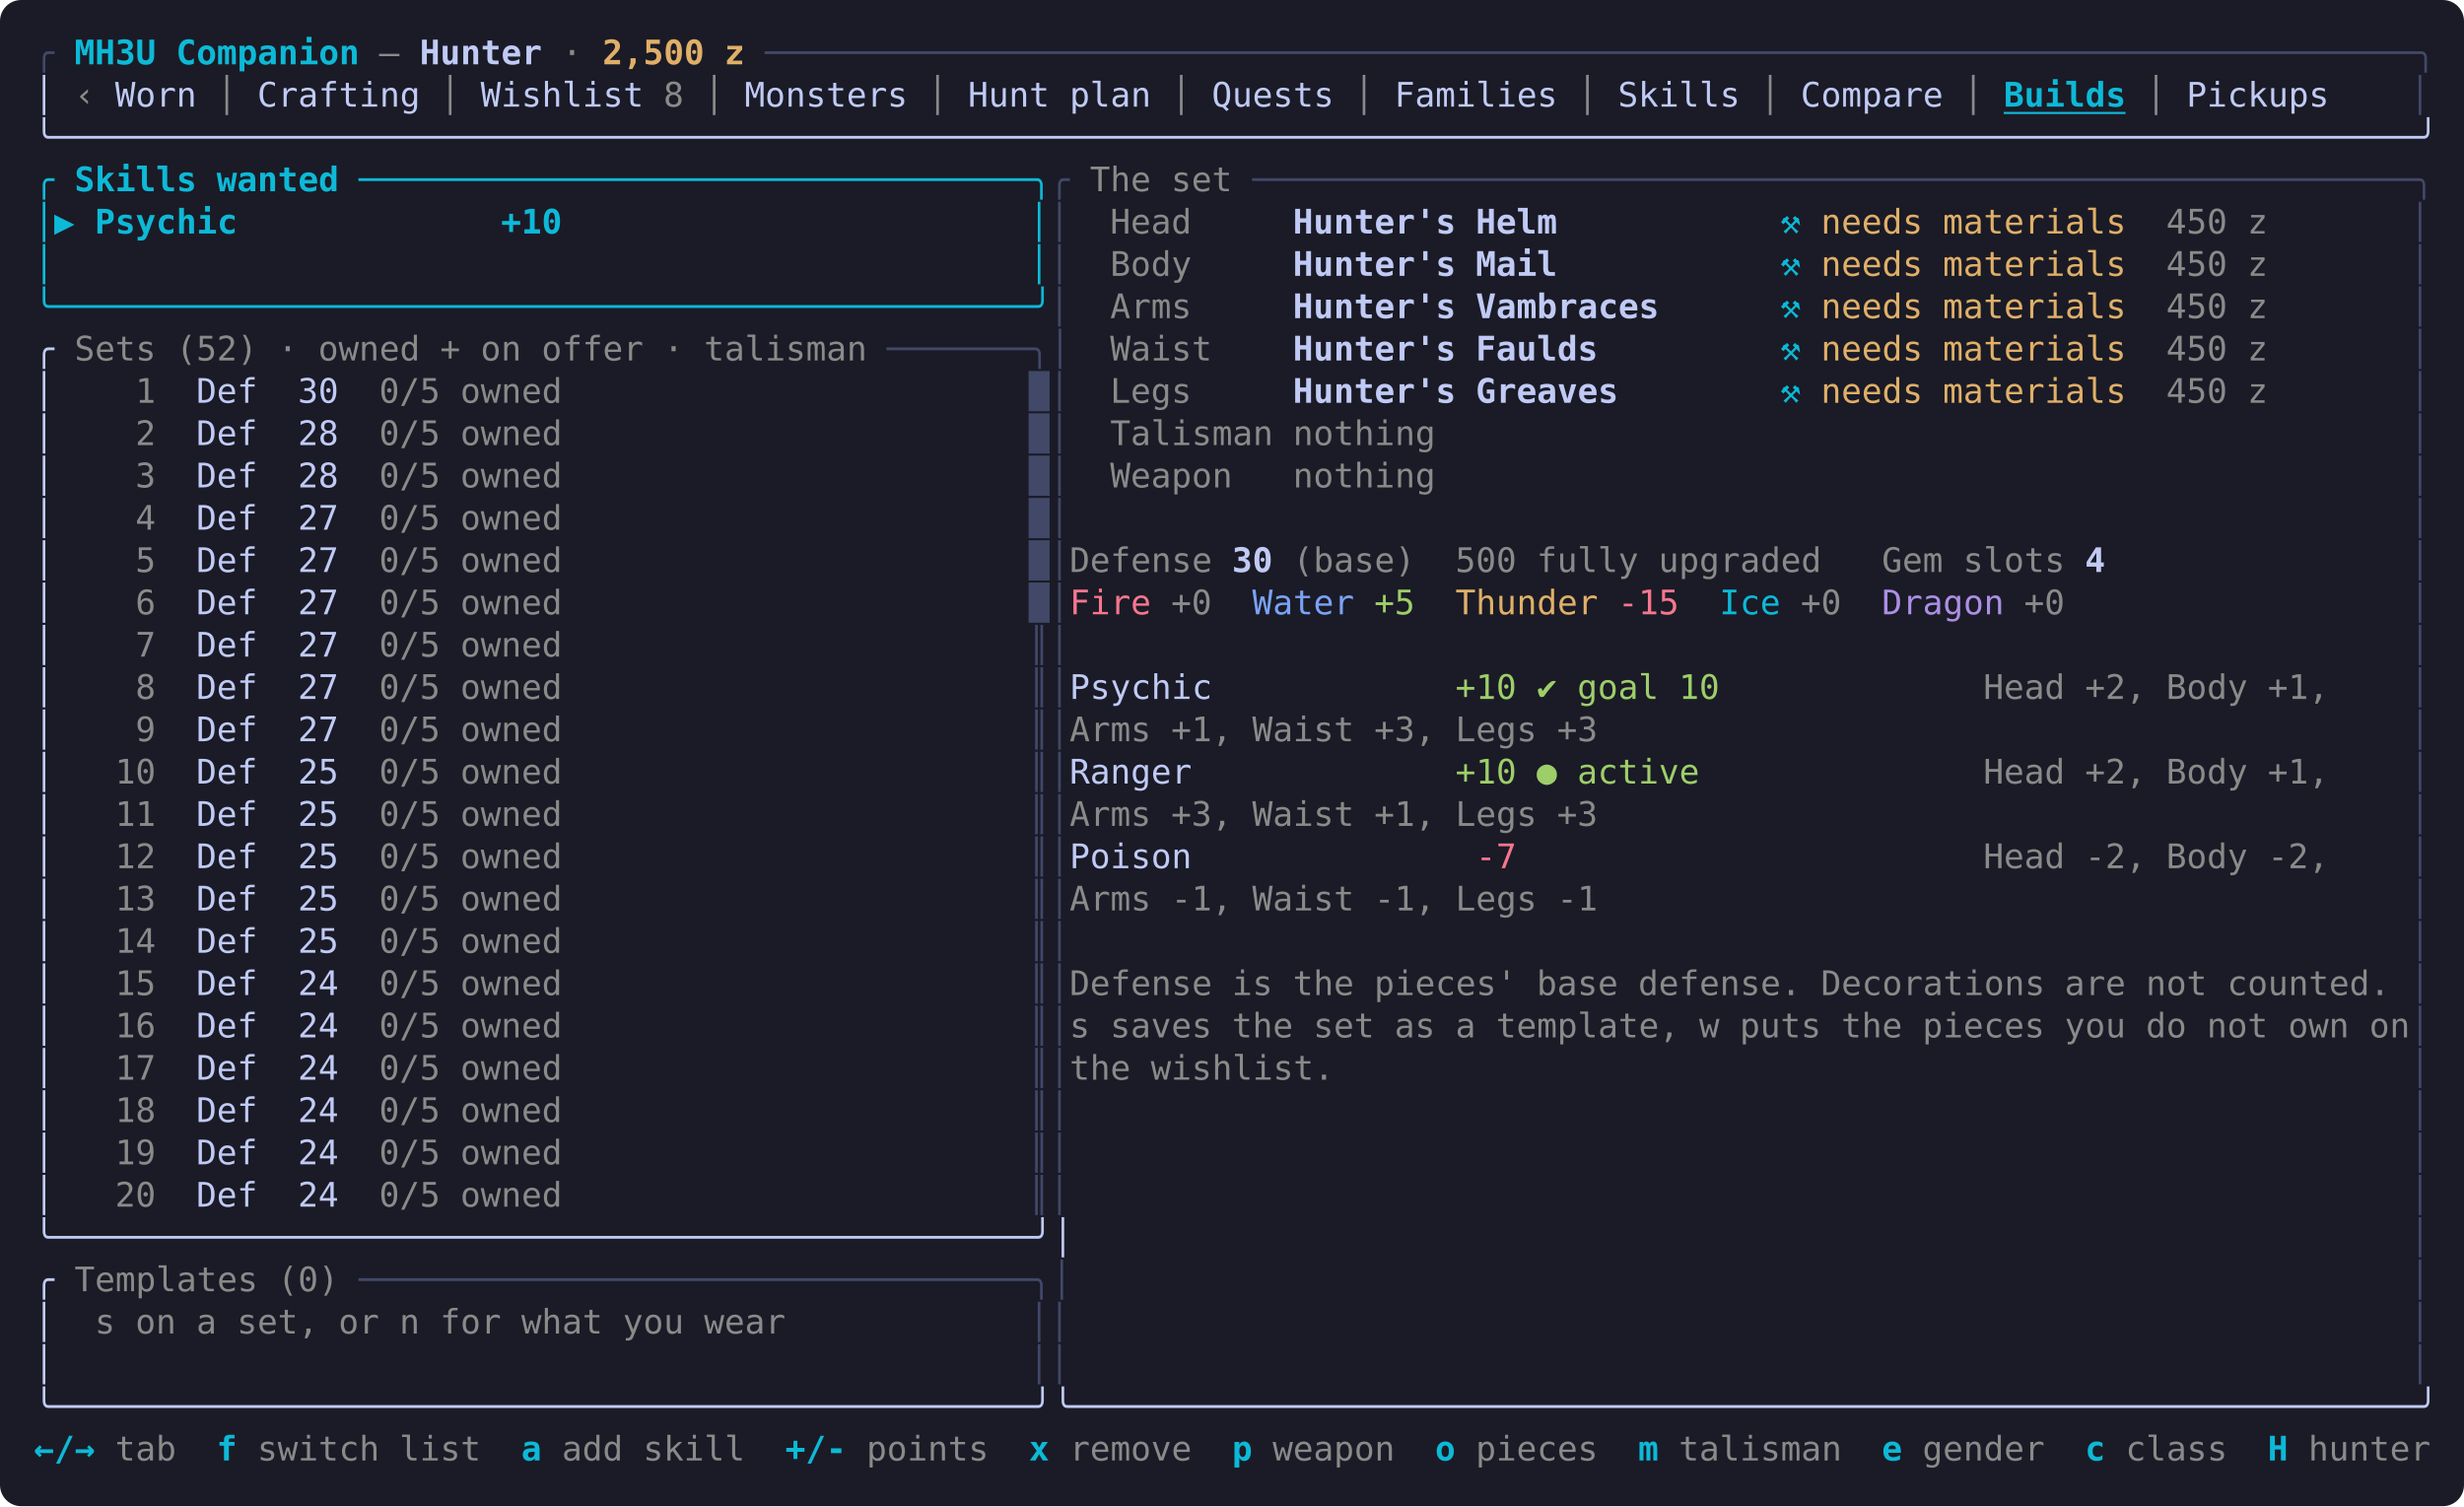
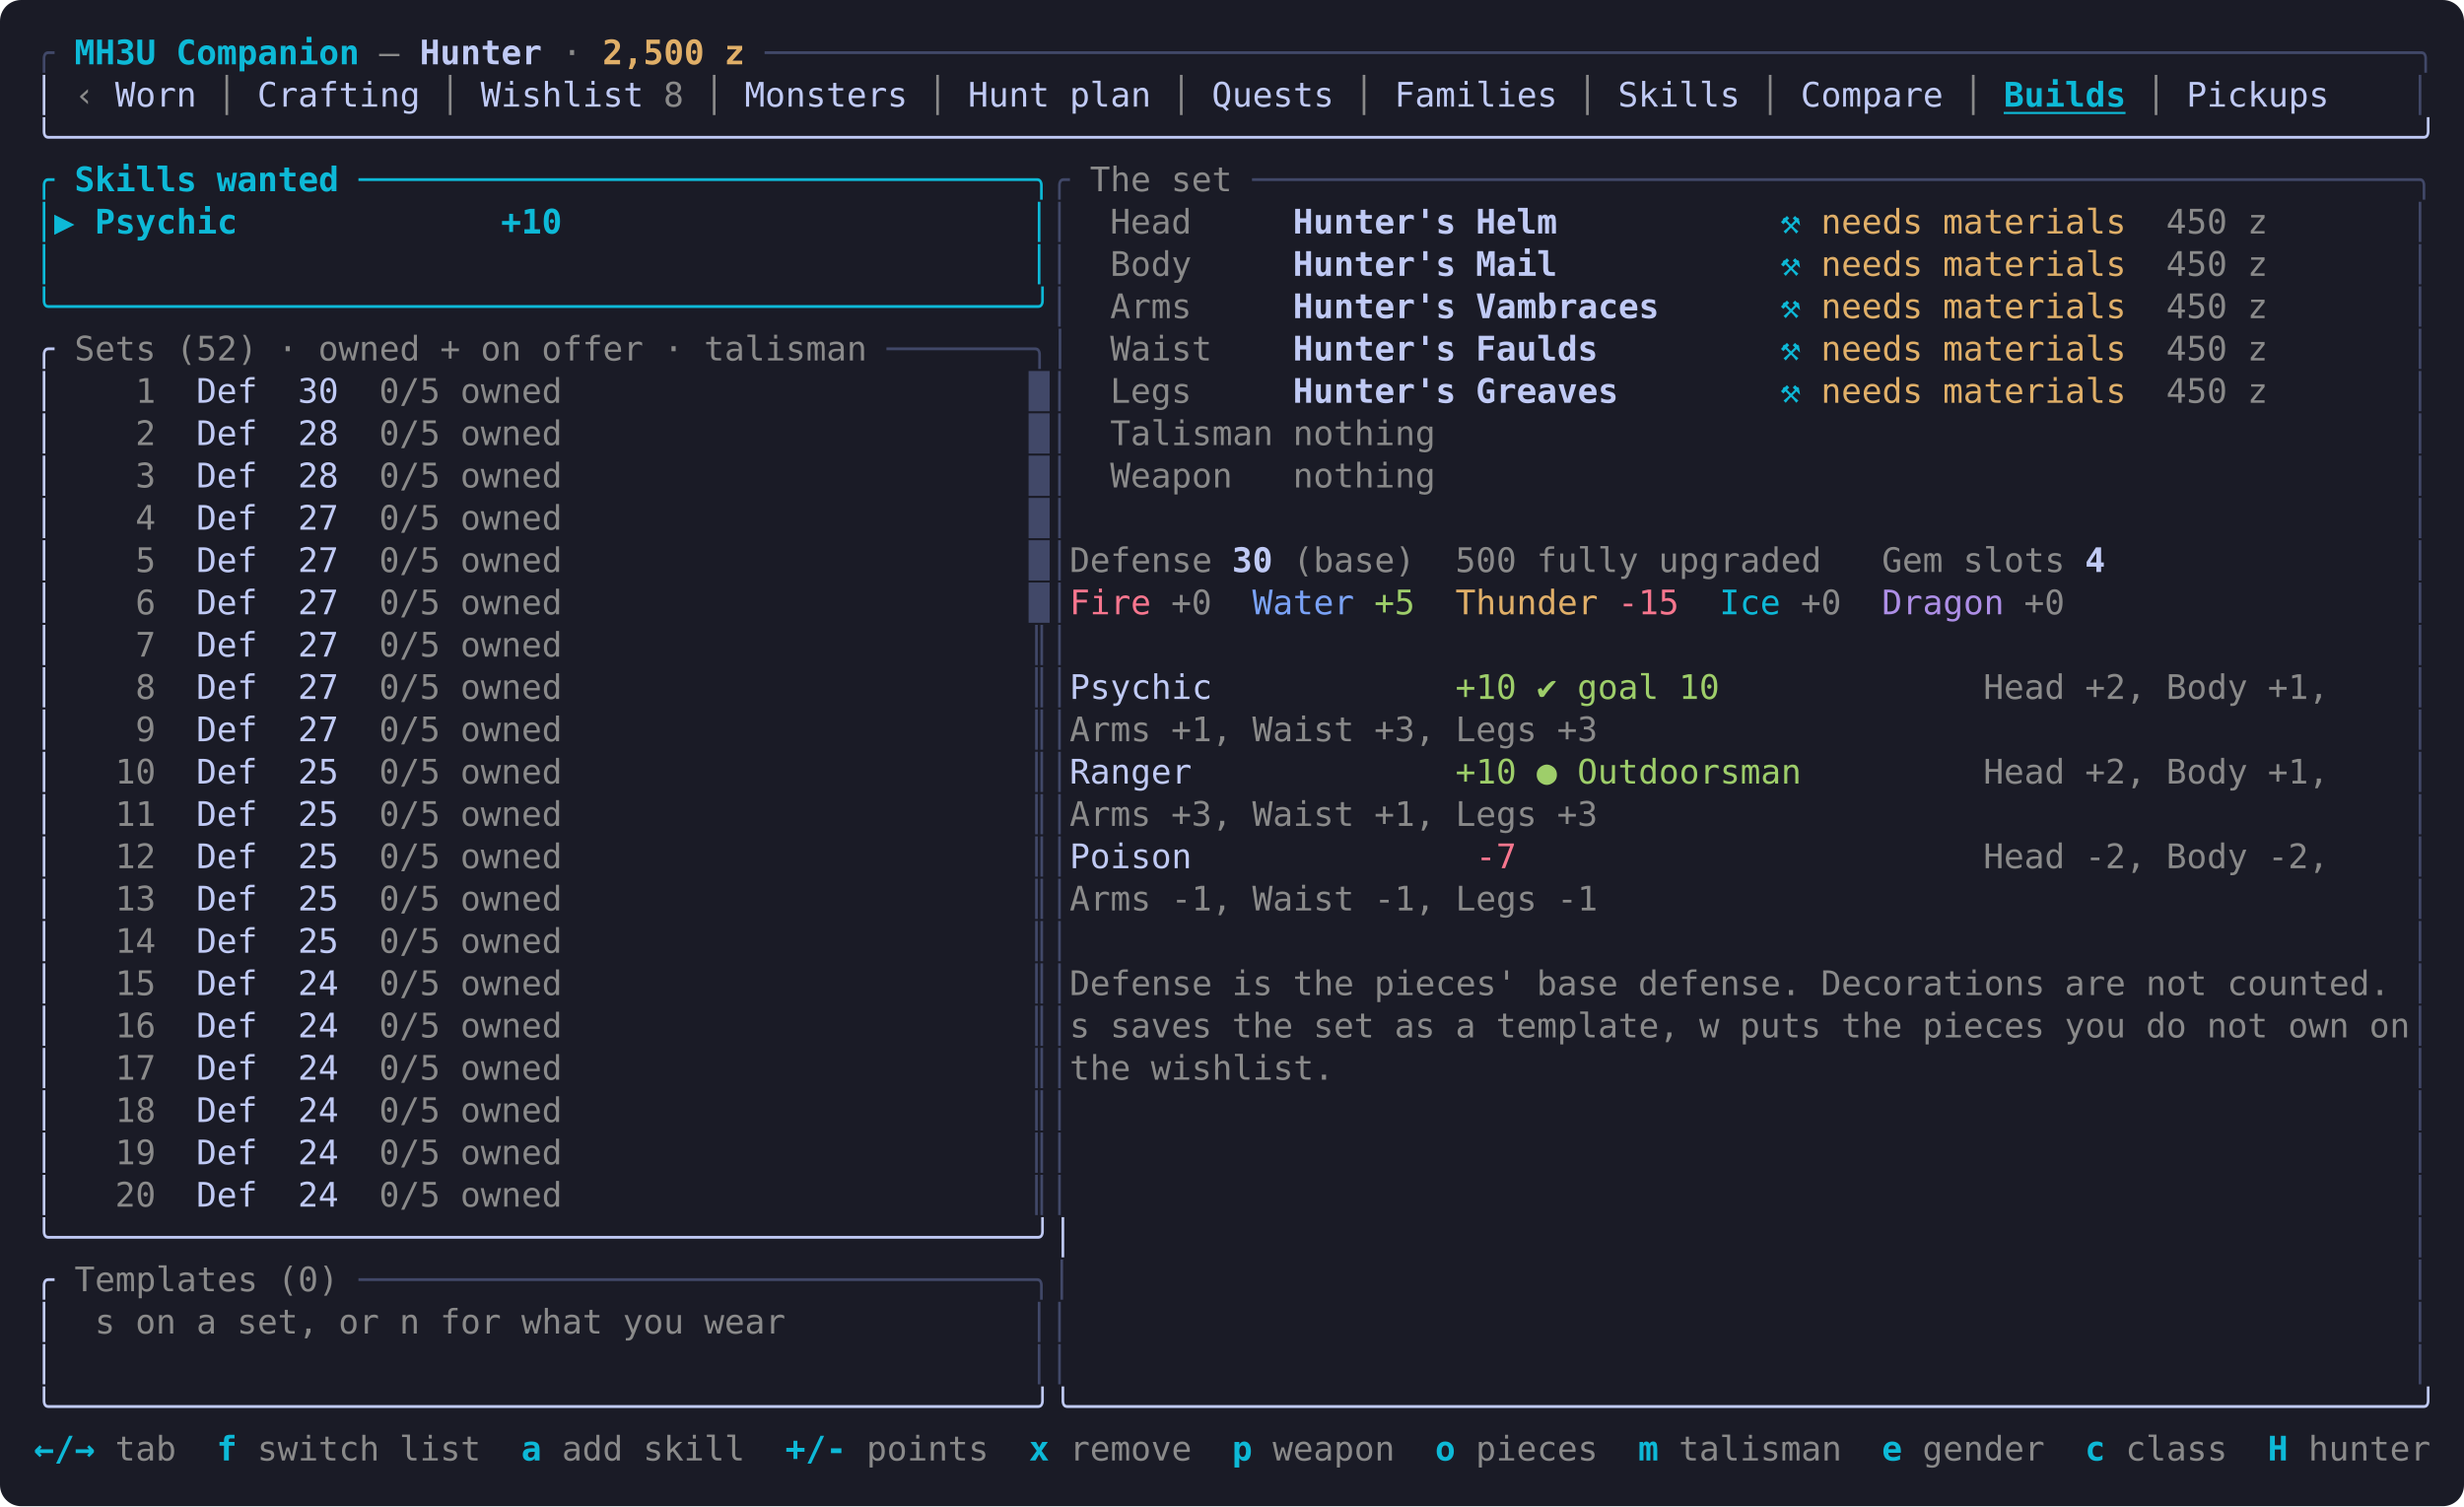
<svg xmlns="http://www.w3.org/2000/svg" width="1164.8" height="712" viewBox="0 0 1164.8 712" role="img">
  <rect width="100%" height="100%" rx="10" fill="#1a1b26" />
  <g font-family="'JetBrains Mono','JetBrainsMono Nerd Font','DejaVu Sans Mono',Menlo,Consolas,monospace" font-size="16">
    <text x="16.0" y="30.4" textLength="9.6" lengthAdjust="spacing" fill="#414868">╭</text>
    <text x="35.2" y="30.4" textLength="38.4" lengthAdjust="spacing" fill="#0db9d7" font-weight="bold">MH3U</text>
    <text x="83.2" y="30.4" textLength="86.4" lengthAdjust="spacing" fill="#0db9d7" font-weight="bold">Companion</text>
    <text x="179.2" y="30.4" textLength="9.6" lengthAdjust="spacing" fill="#8a8a8a">—</text>
    <text x="198.4" y="30.4" textLength="57.6" lengthAdjust="spacing" fill="#c0caf5" font-weight="bold">Hunter</text>
    <text x="265.6" y="30.4" textLength="9.6" lengthAdjust="spacing" fill="#8a8a8a">·</text>
    <text x="284.8" y="30.4" textLength="48.0" lengthAdjust="spacing" fill="#e0af68" font-weight="bold">2,500</text>
    <text x="342.4" y="30.4" textLength="9.6" lengthAdjust="spacing" fill="#e0af68" font-weight="bold">z</text>
    <text x="361.6" y="30.4" textLength="787.2" lengthAdjust="spacing" fill="#414868">─────────────────────────────────────────────────────────────────────────────────╮</text>
    <text x="16.0" y="50.4" textLength="9.6" lengthAdjust="spacing" fill="#c0caf5">│</text>
    <text x="35.2" y="50.4" textLength="9.6" lengthAdjust="spacing" fill="#8a8a8a">‹</text>
    <text x="54.4" y="50.4" textLength="38.4" lengthAdjust="spacing" fill="#c0caf5">Worn</text>
    <text x="102.4" y="50.4" textLength="9.6" lengthAdjust="spacing" fill="#8a8a8a">│</text>
    <text x="121.6" y="50.4" textLength="76.8" lengthAdjust="spacing" fill="#c0caf5">Crafting</text>
    <text x="208.0" y="50.4" textLength="9.6" lengthAdjust="spacing" fill="#8a8a8a">│</text>
    <text x="227.2" y="50.4" textLength="76.8" lengthAdjust="spacing" fill="#c0caf5">Wishlist</text>
    <text x="313.6" y="50.4" textLength="9.6" lengthAdjust="spacing" fill="#8a8a8a">8</text>
    <text x="332.8" y="50.4" textLength="9.6" lengthAdjust="spacing" fill="#8a8a8a">│</text>
    <text x="352.0" y="50.4" textLength="76.8" lengthAdjust="spacing" fill="#c0caf5">Monsters</text>
    <text x="438.4" y="50.4" textLength="9.6" lengthAdjust="spacing" fill="#8a8a8a">│</text>
    <text x="457.6" y="50.4" textLength="38.4" lengthAdjust="spacing" fill="#c0caf5">Hunt</text>
    <text x="505.6" y="50.4" textLength="38.4" lengthAdjust="spacing" fill="#c0caf5">plan</text>
    <text x="553.6" y="50.4" textLength="9.6" lengthAdjust="spacing" fill="#8a8a8a">│</text>
    <text x="572.8" y="50.4" textLength="57.6" lengthAdjust="spacing" fill="#c0caf5">Quests</text>
    <text x="640.0" y="50.4" textLength="9.6" lengthAdjust="spacing" fill="#8a8a8a">│</text>
    <text x="659.2" y="50.4" textLength="76.8" lengthAdjust="spacing" fill="#c0caf5">Families</text>
    <text x="745.6" y="50.4" textLength="9.6" lengthAdjust="spacing" fill="#8a8a8a">│</text>
    <text x="764.8" y="50.4" textLength="57.6" lengthAdjust="spacing" fill="#c0caf5">Skills</text>
    <text x="832.0" y="50.4" textLength="9.6" lengthAdjust="spacing" fill="#8a8a8a">│</text>
    <text x="851.2" y="50.4" textLength="67.2" lengthAdjust="spacing" fill="#c0caf5">Compare</text>
    <text x="928.0" y="50.4" textLength="9.6" lengthAdjust="spacing" fill="#8a8a8a">│</text>
    <text x="947.2" y="50.4" textLength="57.6" lengthAdjust="spacing" fill="#0db9d7" font-weight="bold">Builds</text>
    <line x1="947.2" y1="53.4" x2="1004.8" y2="53.4" stroke="#0db9d7" stroke-width="1" />
    <text x="1014.4" y="50.4" textLength="9.6" lengthAdjust="spacing" fill="#8a8a8a">│</text>
    <text x="1033.6" y="50.4" textLength="67.2" lengthAdjust="spacing" fill="#c0caf5">Pickups</text>
    <text x="1139.2" y="50.4" textLength="9.6" lengthAdjust="spacing" fill="#414868">│</text>
    <text x="16.0" y="70.4" textLength="1132.8" lengthAdjust="spacing" fill="#c0caf5">╰────────────────────────────────────────────────────────────────────────────────────────────────────────────────────╯</text>
    <text x="16.0" y="90.4" textLength="9.6" lengthAdjust="spacing" fill="#0db9d7">╭</text>
    <text x="35.2" y="90.4" textLength="57.6" lengthAdjust="spacing" fill="#0db9d7" font-weight="bold">Skills</text>
    <text x="102.4" y="90.4" textLength="57.6" lengthAdjust="spacing" fill="#0db9d7" font-weight="bold">wanted</text>
    <text x="169.6" y="90.4" textLength="326.4" lengthAdjust="spacing" fill="#0db9d7">─────────────────────────────────╮</text>
    <text x="496.0" y="90.4" textLength="9.6" lengthAdjust="spacing" fill="#414868">╭</text>
    <text x="515.2" y="90.4" textLength="28.8" lengthAdjust="spacing" fill="#8a8a8a">The</text>
    <text x="553.6" y="90.4" textLength="28.8" lengthAdjust="spacing" fill="#8a8a8a">set</text>
    <text x="592.0" y="90.4" textLength="556.8" lengthAdjust="spacing" fill="#414868">─────────────────────────────────────────────────────────╮</text>
    <text x="16.0" y="110.4" textLength="9.6" lengthAdjust="spacing" fill="#0db9d7">│</text>
    <text x="25.6" y="110.4" textLength="9.6" lengthAdjust="spacing" fill="#0db9d7" font-weight="bold">▶︎</text>
    <text x="44.8" y="110.4" textLength="67.2" lengthAdjust="spacing" fill="#0db9d7" font-weight="bold">Psychic</text>
    <text x="236.8" y="110.4" textLength="28.8" lengthAdjust="spacing" fill="#0db9d7" font-weight="bold">+10</text>
    <text x="486.4" y="110.4" textLength="9.6" lengthAdjust="spacing" fill="#0db9d7">│</text>
    <text x="496.0" y="110.4" textLength="9.6" lengthAdjust="spacing" fill="#414868">│</text>
    <text x="524.8" y="110.4" textLength="38.4" lengthAdjust="spacing" fill="#8a8a8a">Head</text>
    <text x="611.2" y="110.4" textLength="76.8" lengthAdjust="spacing" fill="#c0caf5" font-weight="bold">Hunter's</text>
    <text x="697.6" y="110.4" textLength="38.4" lengthAdjust="spacing" fill="#c0caf5" font-weight="bold">Helm</text>
    <text x="841.6" y="110.4" textLength="9.6" lengthAdjust="spacing" fill="#0db9d7">⚒︎</text>
    <text x="860.8" y="110.4" textLength="48.0" lengthAdjust="spacing" fill="#e0af68">needs</text>
    <text x="918.4" y="110.4" textLength="86.4" lengthAdjust="spacing" fill="#e0af68">materials</text>
    <text x="1024.0" y="110.4" textLength="28.8" lengthAdjust="spacing" fill="#8a8a8a">450</text>
    <text x="1062.4" y="110.4" textLength="9.6" lengthAdjust="spacing" fill="#8a8a8a">z</text>
    <text x="1139.2" y="110.4" textLength="9.6" lengthAdjust="spacing" fill="#414868">│</text>
    <text x="16.0" y="130.4" textLength="9.6" lengthAdjust="spacing" fill="#0db9d7">│</text>
    <text x="486.4" y="130.4" textLength="9.6" lengthAdjust="spacing" fill="#0db9d7">│</text>
    <text x="496.0" y="130.4" textLength="9.6" lengthAdjust="spacing" fill="#414868">│</text>
    <text x="524.8" y="130.4" textLength="38.4" lengthAdjust="spacing" fill="#8a8a8a">Body</text>
    <text x="611.2" y="130.4" textLength="76.8" lengthAdjust="spacing" fill="#c0caf5" font-weight="bold">Hunter's</text>
    <text x="697.6" y="130.4" textLength="38.4" lengthAdjust="spacing" fill="#c0caf5" font-weight="bold">Mail</text>
    <text x="841.6" y="130.4" textLength="9.6" lengthAdjust="spacing" fill="#0db9d7">⚒︎</text>
    <text x="860.8" y="130.4" textLength="48.0" lengthAdjust="spacing" fill="#e0af68">needs</text>
    <text x="918.4" y="130.4" textLength="86.4" lengthAdjust="spacing" fill="#e0af68">materials</text>
    <text x="1024.0" y="130.4" textLength="28.8" lengthAdjust="spacing" fill="#8a8a8a">450</text>
    <text x="1062.4" y="130.4" textLength="9.6" lengthAdjust="spacing" fill="#8a8a8a">z</text>
    <text x="1139.2" y="130.4" textLength="9.6" lengthAdjust="spacing" fill="#414868">│</text>
    <text x="16.0" y="150.4" textLength="480.0" lengthAdjust="spacing" fill="#0db9d7">╰────────────────────────────────────────────────╯</text>
    <text x="496.0" y="150.4" textLength="9.6" lengthAdjust="spacing" fill="#414868">│</text>
    <text x="524.8" y="150.4" textLength="38.4" lengthAdjust="spacing" fill="#8a8a8a">Arms</text>
    <text x="611.2" y="150.4" textLength="76.8" lengthAdjust="spacing" fill="#c0caf5" font-weight="bold">Hunter's</text>
    <text x="697.6" y="150.4" textLength="86.4" lengthAdjust="spacing" fill="#c0caf5" font-weight="bold">Vambraces</text>
    <text x="841.6" y="150.4" textLength="9.6" lengthAdjust="spacing" fill="#0db9d7">⚒︎</text>
    <text x="860.8" y="150.4" textLength="48.0" lengthAdjust="spacing" fill="#e0af68">needs</text>
    <text x="918.4" y="150.4" textLength="86.4" lengthAdjust="spacing" fill="#e0af68">materials</text>
    <text x="1024.0" y="150.4" textLength="28.8" lengthAdjust="spacing" fill="#8a8a8a">450</text>
    <text x="1062.4" y="150.4" textLength="9.6" lengthAdjust="spacing" fill="#8a8a8a">z</text>
    <text x="1139.2" y="150.4" textLength="9.6" lengthAdjust="spacing" fill="#414868">│</text>
    <text x="16.0" y="170.4" textLength="9.6" lengthAdjust="spacing" fill="#c0caf5">╭</text>
    <text x="35.2" y="170.4" textLength="38.4" lengthAdjust="spacing" fill="#8a8a8a">Sets</text>
    <text x="83.2" y="170.4" textLength="38.4" lengthAdjust="spacing" fill="#8a8a8a">(52)</text>
    <text x="131.2" y="170.4" textLength="9.6" lengthAdjust="spacing" fill="#8a8a8a">·</text>
    <text x="150.4" y="170.4" textLength="48.0" lengthAdjust="spacing" fill="#8a8a8a">owned</text>
    <text x="208.0" y="170.4" textLength="9.6" lengthAdjust="spacing" fill="#8a8a8a">+</text>
    <text x="227.2" y="170.4" textLength="19.2" lengthAdjust="spacing" fill="#8a8a8a">on</text>
    <text x="256.0" y="170.4" textLength="48.0" lengthAdjust="spacing" fill="#8a8a8a">offer</text>
    <text x="313.6" y="170.4" textLength="9.6" lengthAdjust="spacing" fill="#8a8a8a">·</text>
    <text x="332.8" y="170.4" textLength="76.8" lengthAdjust="spacing" fill="#8a8a8a">talisman</text>
    <text x="419.2" y="170.4" textLength="86.4" lengthAdjust="spacing" fill="#414868">───────╮│</text>
    <text x="524.8" y="170.4" textLength="48.0" lengthAdjust="spacing" fill="#8a8a8a">Waist</text>
    <text x="611.2" y="170.4" textLength="76.8" lengthAdjust="spacing" fill="#c0caf5" font-weight="bold">Hunter's</text>
    <text x="697.6" y="170.4" textLength="57.6" lengthAdjust="spacing" fill="#c0caf5" font-weight="bold">Faulds</text>
    <text x="841.6" y="170.4" textLength="9.6" lengthAdjust="spacing" fill="#0db9d7">⚒︎</text>
    <text x="860.8" y="170.4" textLength="48.0" lengthAdjust="spacing" fill="#e0af68">needs</text>
    <text x="918.4" y="170.4" textLength="86.4" lengthAdjust="spacing" fill="#e0af68">materials</text>
    <text x="1024.0" y="170.4" textLength="28.8" lengthAdjust="spacing" fill="#8a8a8a">450</text>
    <text x="1062.4" y="170.4" textLength="9.6" lengthAdjust="spacing" fill="#8a8a8a">z</text>
    <text x="1139.2" y="170.4" textLength="9.6" lengthAdjust="spacing" fill="#414868">│</text>
    <text x="16.0" y="190.4" textLength="9.6" lengthAdjust="spacing" fill="#c0caf5">│</text>
    <text x="64.0" y="190.4" textLength="9.6" lengthAdjust="spacing" fill="#8a8a8a">1</text>
    <text x="92.8" y="190.4" textLength="28.8" lengthAdjust="spacing" fill="#c0caf5">Def</text>
    <text x="140.8" y="190.4" textLength="19.2" lengthAdjust="spacing" fill="#c0caf5">30</text>
    <text x="179.2" y="190.4" textLength="28.8" lengthAdjust="spacing" fill="#8a8a8a">0/5</text>
    <text x="217.6" y="190.4" textLength="48.0" lengthAdjust="spacing" fill="#8a8a8a">owned</text>
    <text x="486.4" y="190.4" textLength="19.2" lengthAdjust="spacing" fill="#414868">█│</text>
    <text x="524.8" y="190.4" textLength="38.4" lengthAdjust="spacing" fill="#8a8a8a">Legs</text>
    <text x="611.2" y="190.4" textLength="76.8" lengthAdjust="spacing" fill="#c0caf5" font-weight="bold">Hunter's</text>
    <text x="697.6" y="190.4" textLength="67.2" lengthAdjust="spacing" fill="#c0caf5" font-weight="bold">Greaves</text>
    <text x="841.6" y="190.4" textLength="9.6" lengthAdjust="spacing" fill="#0db9d7">⚒︎</text>
    <text x="860.8" y="190.4" textLength="48.0" lengthAdjust="spacing" fill="#e0af68">needs</text>
    <text x="918.4" y="190.4" textLength="86.4" lengthAdjust="spacing" fill="#e0af68">materials</text>
    <text x="1024.0" y="190.4" textLength="28.8" lengthAdjust="spacing" fill="#8a8a8a">450</text>
    <text x="1062.4" y="190.4" textLength="9.6" lengthAdjust="spacing" fill="#8a8a8a">z</text>
    <text x="1139.2" y="190.4" textLength="9.6" lengthAdjust="spacing" fill="#414868">│</text>
    <text x="16.0" y="210.4" textLength="9.6" lengthAdjust="spacing" fill="#c0caf5">│</text>
    <text x="64.0" y="210.4" textLength="9.6" lengthAdjust="spacing" fill="#8a8a8a">2</text>
    <text x="92.8" y="210.4" textLength="28.8" lengthAdjust="spacing" fill="#c0caf5">Def</text>
    <text x="140.8" y="210.4" textLength="19.2" lengthAdjust="spacing" fill="#c0caf5">28</text>
    <text x="179.2" y="210.4" textLength="28.8" lengthAdjust="spacing" fill="#8a8a8a">0/5</text>
    <text x="217.6" y="210.4" textLength="48.0" lengthAdjust="spacing" fill="#8a8a8a">owned</text>
    <text x="486.4" y="210.4" textLength="19.2" lengthAdjust="spacing" fill="#414868">█│</text>
    <text x="524.8" y="210.4" textLength="76.8" lengthAdjust="spacing" fill="#8a8a8a">Talisman</text>
    <text x="611.2" y="210.4" textLength="67.2" lengthAdjust="spacing" fill="#8a8a8a">nothing</text>
    <text x="1139.2" y="210.4" textLength="9.6" lengthAdjust="spacing" fill="#414868">│</text>
    <text x="16.0" y="230.4" textLength="9.6" lengthAdjust="spacing" fill="#c0caf5">│</text>
    <text x="64.0" y="230.4" textLength="9.6" lengthAdjust="spacing" fill="#8a8a8a">3</text>
    <text x="92.8" y="230.4" textLength="28.8" lengthAdjust="spacing" fill="#c0caf5">Def</text>
    <text x="140.8" y="230.4" textLength="19.2" lengthAdjust="spacing" fill="#c0caf5">28</text>
    <text x="179.2" y="230.4" textLength="28.8" lengthAdjust="spacing" fill="#8a8a8a">0/5</text>
    <text x="217.6" y="230.4" textLength="48.0" lengthAdjust="spacing" fill="#8a8a8a">owned</text>
    <text x="486.4" y="230.4" textLength="19.2" lengthAdjust="spacing" fill="#414868">█│</text>
    <text x="524.8" y="230.4" textLength="57.6" lengthAdjust="spacing" fill="#8a8a8a">Weapon</text>
    <text x="611.2" y="230.4" textLength="67.2" lengthAdjust="spacing" fill="#8a8a8a">nothing</text>
    <text x="1139.2" y="230.4" textLength="9.6" lengthAdjust="spacing" fill="#414868">│</text>
    <text x="16.0" y="250.4" textLength="9.6" lengthAdjust="spacing" fill="#c0caf5">│</text>
    <text x="64.0" y="250.4" textLength="9.6" lengthAdjust="spacing" fill="#8a8a8a">4</text>
    <text x="92.8" y="250.4" textLength="28.8" lengthAdjust="spacing" fill="#c0caf5">Def</text>
    <text x="140.8" y="250.4" textLength="19.2" lengthAdjust="spacing" fill="#c0caf5">27</text>
    <text x="179.2" y="250.4" textLength="28.8" lengthAdjust="spacing" fill="#8a8a8a">0/5</text>
    <text x="217.6" y="250.4" textLength="48.0" lengthAdjust="spacing" fill="#8a8a8a">owned</text>
    <text x="486.4" y="250.4" textLength="19.2" lengthAdjust="spacing" fill="#414868">█│</text>
    <text x="1139.2" y="250.4" textLength="9.6" lengthAdjust="spacing" fill="#414868">│</text>
    <text x="16.0" y="270.4" textLength="9.6" lengthAdjust="spacing" fill="#c0caf5">│</text>
    <text x="64.0" y="270.4" textLength="9.6" lengthAdjust="spacing" fill="#8a8a8a">5</text>
    <text x="92.8" y="270.4" textLength="28.8" lengthAdjust="spacing" fill="#c0caf5">Def</text>
    <text x="140.8" y="270.4" textLength="19.2" lengthAdjust="spacing" fill="#c0caf5">27</text>
    <text x="179.2" y="270.4" textLength="28.8" lengthAdjust="spacing" fill="#8a8a8a">0/5</text>
    <text x="217.6" y="270.4" textLength="48.0" lengthAdjust="spacing" fill="#8a8a8a">owned</text>
    <text x="486.4" y="270.4" textLength="19.2" lengthAdjust="spacing" fill="#414868">█│</text>
    <text x="505.6" y="270.4" textLength="67.2" lengthAdjust="spacing" fill="#8a8a8a">Defense</text>
    <text x="582.4" y="270.4" textLength="19.2" lengthAdjust="spacing" fill="#c0caf5" font-weight="bold">30</text>
    <text x="611.2" y="270.4" textLength="57.6" lengthAdjust="spacing" fill="#8a8a8a">(base)</text>
    <text x="688.0" y="270.4" textLength="28.8" lengthAdjust="spacing" fill="#8a8a8a">500</text>
    <text x="726.4" y="270.4" textLength="48.0" lengthAdjust="spacing" fill="#8a8a8a">fully</text>
    <text x="784.0" y="270.4" textLength="76.8" lengthAdjust="spacing" fill="#8a8a8a">upgraded</text>
    <text x="889.6" y="270.4" textLength="28.8" lengthAdjust="spacing" fill="#8a8a8a">Gem</text>
    <text x="928.0" y="270.4" textLength="48.0" lengthAdjust="spacing" fill="#8a8a8a">slots</text>
    <text x="985.6" y="270.4" textLength="9.6" lengthAdjust="spacing" fill="#c0caf5" font-weight="bold">4</text>
    <text x="1139.2" y="270.4" textLength="9.6" lengthAdjust="spacing" fill="#414868">│</text>
    <text x="16.0" y="290.4" textLength="9.6" lengthAdjust="spacing" fill="#c0caf5">│</text>
    <text x="64.0" y="290.4" textLength="9.6" lengthAdjust="spacing" fill="#8a8a8a">6</text>
    <text x="92.8" y="290.4" textLength="28.8" lengthAdjust="spacing" fill="#c0caf5">Def</text>
    <text x="140.8" y="290.4" textLength="19.2" lengthAdjust="spacing" fill="#c0caf5">27</text>
    <text x="179.2" y="290.4" textLength="28.8" lengthAdjust="spacing" fill="#8a8a8a">0/5</text>
    <text x="217.6" y="290.4" textLength="48.0" lengthAdjust="spacing" fill="#8a8a8a">owned</text>
    <text x="486.4" y="290.4" textLength="19.2" lengthAdjust="spacing" fill="#414868">█│</text>
    <text x="505.6" y="290.4" textLength="38.4" lengthAdjust="spacing" fill="#f7768e">Fire</text>
    <text x="553.6" y="290.4" textLength="19.2" lengthAdjust="spacing" fill="#8a8a8a">+0</text>
    <text x="592.0" y="290.4" textLength="48.0" lengthAdjust="spacing" fill="#7aa2f7">Water</text>
    <text x="649.6" y="290.4" textLength="19.2" lengthAdjust="spacing" fill="#9ece6a">+5</text>
    <text x="688.0" y="290.4" textLength="67.2" lengthAdjust="spacing" fill="#e0af68">Thunder</text>
    <text x="764.8" y="290.4" textLength="28.8" lengthAdjust="spacing" fill="#f7768e">-15</text>
    <text x="812.8" y="290.4" textLength="28.8" lengthAdjust="spacing" fill="#0db9d7">Ice</text>
    <text x="851.2" y="290.4" textLength="19.2" lengthAdjust="spacing" fill="#8a8a8a">+0</text>
    <text x="889.6" y="290.4" textLength="57.6" lengthAdjust="spacing" fill="#ad8ee6">Dragon</text>
    <text x="956.8" y="290.4" textLength="19.2" lengthAdjust="spacing" fill="#8a8a8a">+0</text>
    <text x="1139.2" y="290.4" textLength="9.6" lengthAdjust="spacing" fill="#414868">│</text>
    <text x="16.0" y="310.4" textLength="9.6" lengthAdjust="spacing" fill="#c0caf5">│</text>
    <text x="64.0" y="310.4" textLength="9.6" lengthAdjust="spacing" fill="#8a8a8a">7</text>
    <text x="92.8" y="310.4" textLength="28.8" lengthAdjust="spacing" fill="#c0caf5">Def</text>
    <text x="140.8" y="310.4" textLength="19.2" lengthAdjust="spacing" fill="#c0caf5">27</text>
    <text x="179.2" y="310.4" textLength="28.8" lengthAdjust="spacing" fill="#8a8a8a">0/5</text>
    <text x="217.6" y="310.4" textLength="48.0" lengthAdjust="spacing" fill="#8a8a8a">owned</text>
    <text x="486.4" y="310.4" textLength="19.2" lengthAdjust="spacing" fill="#414868">║│</text>
    <text x="1139.2" y="310.4" textLength="9.6" lengthAdjust="spacing" fill="#414868">│</text>
    <text x="16.0" y="330.4" textLength="9.6" lengthAdjust="spacing" fill="#c0caf5">│</text>
    <text x="64.0" y="330.4" textLength="9.6" lengthAdjust="spacing" fill="#8a8a8a">8</text>
    <text x="92.8" y="330.4" textLength="28.8" lengthAdjust="spacing" fill="#c0caf5">Def</text>
    <text x="140.8" y="330.4" textLength="19.2" lengthAdjust="spacing" fill="#c0caf5">27</text>
    <text x="179.2" y="330.4" textLength="28.8" lengthAdjust="spacing" fill="#8a8a8a">0/5</text>
    <text x="217.6" y="330.4" textLength="48.0" lengthAdjust="spacing" fill="#8a8a8a">owned</text>
    <text x="486.4" y="330.4" textLength="19.2" lengthAdjust="spacing" fill="#414868">║│</text>
    <text x="505.6" y="330.4" textLength="67.2" lengthAdjust="spacing" fill="#c0caf5">Psychic</text>
    <text x="688.0" y="330.4" textLength="28.8" lengthAdjust="spacing" fill="#9ece6a">+10</text>
    <text x="726.4" y="330.4" textLength="9.6" lengthAdjust="spacing" fill="#9ece6a">✔︎</text>
    <text x="745.6" y="330.4" textLength="38.4" lengthAdjust="spacing" fill="#9ece6a">goal</text>
    <text x="793.6" y="330.4" textLength="19.2" lengthAdjust="spacing" fill="#9ece6a">10</text>
    <text x="937.6" y="330.4" textLength="38.4" lengthAdjust="spacing" fill="#8a8a8a">Head</text>
    <text x="985.6" y="330.4" textLength="28.8" lengthAdjust="spacing" fill="#8a8a8a">+2,</text>
    <text x="1024.0" y="330.4" textLength="38.4" lengthAdjust="spacing" fill="#8a8a8a">Body</text>
    <text x="1072.0" y="330.4" textLength="28.8" lengthAdjust="spacing" fill="#8a8a8a">+1,</text>
    <text x="1139.2" y="330.4" textLength="9.6" lengthAdjust="spacing" fill="#414868">│</text>
    <text x="16.0" y="350.4" textLength="9.6" lengthAdjust="spacing" fill="#c0caf5">│</text>
    <text x="64.0" y="350.4" textLength="9.6" lengthAdjust="spacing" fill="#8a8a8a">9</text>
    <text x="92.8" y="350.4" textLength="28.8" lengthAdjust="spacing" fill="#c0caf5">Def</text>
    <text x="140.8" y="350.4" textLength="19.2" lengthAdjust="spacing" fill="#c0caf5">27</text>
    <text x="179.2" y="350.4" textLength="28.8" lengthAdjust="spacing" fill="#8a8a8a">0/5</text>
    <text x="217.6" y="350.4" textLength="48.0" lengthAdjust="spacing" fill="#8a8a8a">owned</text>
    <text x="486.4" y="350.4" textLength="19.2" lengthAdjust="spacing" fill="#414868">║│</text>
    <text x="505.6" y="350.4" textLength="38.4" lengthAdjust="spacing" fill="#8a8a8a">Arms</text>
    <text x="553.6" y="350.4" textLength="28.8" lengthAdjust="spacing" fill="#8a8a8a">+1,</text>
    <text x="592.0" y="350.4" textLength="48.0" lengthAdjust="spacing" fill="#8a8a8a">Waist</text>
    <text x="649.6" y="350.4" textLength="28.8" lengthAdjust="spacing" fill="#8a8a8a">+3,</text>
    <text x="688.0" y="350.4" textLength="38.4" lengthAdjust="spacing" fill="#8a8a8a">Legs</text>
    <text x="736.0" y="350.4" textLength="19.2" lengthAdjust="spacing" fill="#8a8a8a">+3</text>
    <text x="1139.2" y="350.4" textLength="9.6" lengthAdjust="spacing" fill="#414868">│</text>
    <text x="16.0" y="370.4" textLength="9.6" lengthAdjust="spacing" fill="#c0caf5">│</text>
    <text x="54.4" y="370.4" textLength="19.2" lengthAdjust="spacing" fill="#8a8a8a">10</text>
    <text x="92.8" y="370.4" textLength="28.8" lengthAdjust="spacing" fill="#c0caf5">Def</text>
    <text x="140.8" y="370.4" textLength="19.2" lengthAdjust="spacing" fill="#c0caf5">25</text>
    <text x="179.2" y="370.4" textLength="28.8" lengthAdjust="spacing" fill="#8a8a8a">0/5</text>
    <text x="217.6" y="370.4" textLength="48.0" lengthAdjust="spacing" fill="#8a8a8a">owned</text>
    <text x="486.4" y="370.4" textLength="19.2" lengthAdjust="spacing" fill="#414868">║│</text>
    <text x="505.6" y="370.4" textLength="57.6" lengthAdjust="spacing" fill="#c0caf5">Ranger</text>
    <text x="688.0" y="370.4" textLength="28.8" lengthAdjust="spacing" fill="#9ece6a">+10</text>
    <text x="726.4" y="370.4" textLength="9.6" lengthAdjust="spacing" fill="#9ece6a">●</text>
-     <text x="745.6" y="370.4" textLength="57.6" lengthAdjust="spacing" fill="#9ece6a">active</text>
+     <text x="745.6" y="370.4" textLength="105.6" lengthAdjust="spacing" fill="#9ece6a">Outdoorsman</text>
    <text x="937.6" y="370.4" textLength="38.4" lengthAdjust="spacing" fill="#8a8a8a">Head</text>
    <text x="985.6" y="370.4" textLength="28.8" lengthAdjust="spacing" fill="#8a8a8a">+2,</text>
    <text x="1024.0" y="370.4" textLength="38.4" lengthAdjust="spacing" fill="#8a8a8a">Body</text>
    <text x="1072.0" y="370.4" textLength="28.8" lengthAdjust="spacing" fill="#8a8a8a">+1,</text>
    <text x="1139.2" y="370.4" textLength="9.6" lengthAdjust="spacing" fill="#414868">│</text>
    <text x="16.0" y="390.4" textLength="9.6" lengthAdjust="spacing" fill="#c0caf5">│</text>
    <text x="54.4" y="390.4" textLength="19.2" lengthAdjust="spacing" fill="#8a8a8a">11</text>
    <text x="92.8" y="390.4" textLength="28.8" lengthAdjust="spacing" fill="#c0caf5">Def</text>
    <text x="140.8" y="390.4" textLength="19.2" lengthAdjust="spacing" fill="#c0caf5">25</text>
    <text x="179.2" y="390.4" textLength="28.8" lengthAdjust="spacing" fill="#8a8a8a">0/5</text>
    <text x="217.6" y="390.4" textLength="48.0" lengthAdjust="spacing" fill="#8a8a8a">owned</text>
    <text x="486.4" y="390.4" textLength="19.2" lengthAdjust="spacing" fill="#414868">║│</text>
    <text x="505.6" y="390.4" textLength="38.4" lengthAdjust="spacing" fill="#8a8a8a">Arms</text>
    <text x="553.6" y="390.4" textLength="28.8" lengthAdjust="spacing" fill="#8a8a8a">+3,</text>
    <text x="592.0" y="390.4" textLength="48.0" lengthAdjust="spacing" fill="#8a8a8a">Waist</text>
    <text x="649.6" y="390.4" textLength="28.8" lengthAdjust="spacing" fill="#8a8a8a">+1,</text>
    <text x="688.0" y="390.4" textLength="38.4" lengthAdjust="spacing" fill="#8a8a8a">Legs</text>
    <text x="736.0" y="390.4" textLength="19.2" lengthAdjust="spacing" fill="#8a8a8a">+3</text>
    <text x="1139.2" y="390.4" textLength="9.6" lengthAdjust="spacing" fill="#414868">│</text>
    <text x="16.0" y="410.4" textLength="9.6" lengthAdjust="spacing" fill="#c0caf5">│</text>
    <text x="54.4" y="410.4" textLength="19.2" lengthAdjust="spacing" fill="#8a8a8a">12</text>
    <text x="92.8" y="410.4" textLength="28.8" lengthAdjust="spacing" fill="#c0caf5">Def</text>
    <text x="140.8" y="410.4" textLength="19.2" lengthAdjust="spacing" fill="#c0caf5">25</text>
    <text x="179.2" y="410.4" textLength="28.8" lengthAdjust="spacing" fill="#8a8a8a">0/5</text>
    <text x="217.6" y="410.4" textLength="48.0" lengthAdjust="spacing" fill="#8a8a8a">owned</text>
    <text x="486.4" y="410.4" textLength="19.2" lengthAdjust="spacing" fill="#414868">║│</text>
    <text x="505.6" y="410.4" textLength="57.6" lengthAdjust="spacing" fill="#c0caf5">Poison</text>
    <text x="697.6" y="410.4" textLength="19.2" lengthAdjust="spacing" fill="#f7768e">-7</text>
    <text x="937.6" y="410.4" textLength="38.4" lengthAdjust="spacing" fill="#8a8a8a">Head</text>
    <text x="985.6" y="410.4" textLength="28.8" lengthAdjust="spacing" fill="#8a8a8a">-2,</text>
    <text x="1024.0" y="410.4" textLength="38.4" lengthAdjust="spacing" fill="#8a8a8a">Body</text>
    <text x="1072.0" y="410.4" textLength="28.8" lengthAdjust="spacing" fill="#8a8a8a">-2,</text>
    <text x="1139.2" y="410.4" textLength="9.6" lengthAdjust="spacing" fill="#414868">│</text>
    <text x="16.0" y="430.4" textLength="9.6" lengthAdjust="spacing" fill="#c0caf5">│</text>
    <text x="54.4" y="430.4" textLength="19.2" lengthAdjust="spacing" fill="#8a8a8a">13</text>
    <text x="92.8" y="430.4" textLength="28.8" lengthAdjust="spacing" fill="#c0caf5">Def</text>
    <text x="140.8" y="430.4" textLength="19.2" lengthAdjust="spacing" fill="#c0caf5">25</text>
    <text x="179.2" y="430.4" textLength="28.8" lengthAdjust="spacing" fill="#8a8a8a">0/5</text>
    <text x="217.6" y="430.4" textLength="48.0" lengthAdjust="spacing" fill="#8a8a8a">owned</text>
    <text x="486.4" y="430.4" textLength="19.2" lengthAdjust="spacing" fill="#414868">║│</text>
    <text x="505.6" y="430.4" textLength="38.4" lengthAdjust="spacing" fill="#8a8a8a">Arms</text>
    <text x="553.6" y="430.4" textLength="28.8" lengthAdjust="spacing" fill="#8a8a8a">-1,</text>
    <text x="592.0" y="430.4" textLength="48.0" lengthAdjust="spacing" fill="#8a8a8a">Waist</text>
    <text x="649.6" y="430.4" textLength="28.8" lengthAdjust="spacing" fill="#8a8a8a">-1,</text>
    <text x="688.0" y="430.4" textLength="38.4" lengthAdjust="spacing" fill="#8a8a8a">Legs</text>
    <text x="736.0" y="430.4" textLength="19.2" lengthAdjust="spacing" fill="#8a8a8a">-1</text>
    <text x="1139.2" y="430.4" textLength="9.6" lengthAdjust="spacing" fill="#414868">│</text>
    <text x="16.0" y="450.4" textLength="9.6" lengthAdjust="spacing" fill="#c0caf5">│</text>
    <text x="54.4" y="450.4" textLength="19.2" lengthAdjust="spacing" fill="#8a8a8a">14</text>
    <text x="92.8" y="450.4" textLength="28.8" lengthAdjust="spacing" fill="#c0caf5">Def</text>
    <text x="140.8" y="450.4" textLength="19.2" lengthAdjust="spacing" fill="#c0caf5">25</text>
    <text x="179.2" y="450.4" textLength="28.8" lengthAdjust="spacing" fill="#8a8a8a">0/5</text>
    <text x="217.6" y="450.4" textLength="48.0" lengthAdjust="spacing" fill="#8a8a8a">owned</text>
    <text x="486.4" y="450.4" textLength="19.2" lengthAdjust="spacing" fill="#414868">║│</text>
    <text x="1139.2" y="450.4" textLength="9.6" lengthAdjust="spacing" fill="#414868">│</text>
    <text x="16.0" y="470.4" textLength="9.6" lengthAdjust="spacing" fill="#c0caf5">│</text>
    <text x="54.4" y="470.4" textLength="19.2" lengthAdjust="spacing" fill="#8a8a8a">15</text>
    <text x="92.8" y="470.4" textLength="28.8" lengthAdjust="spacing" fill="#c0caf5">Def</text>
    <text x="140.8" y="470.4" textLength="19.2" lengthAdjust="spacing" fill="#c0caf5">24</text>
    <text x="179.2" y="470.4" textLength="28.8" lengthAdjust="spacing" fill="#8a8a8a">0/5</text>
    <text x="217.6" y="470.4" textLength="48.0" lengthAdjust="spacing" fill="#8a8a8a">owned</text>
    <text x="486.4" y="470.4" textLength="19.2" lengthAdjust="spacing" fill="#414868">║│</text>
    <text x="505.6" y="470.4" textLength="67.2" lengthAdjust="spacing" fill="#8a8a8a">Defense</text>
    <text x="582.4" y="470.4" textLength="19.2" lengthAdjust="spacing" fill="#8a8a8a">is</text>
    <text x="611.2" y="470.4" textLength="28.8" lengthAdjust="spacing" fill="#8a8a8a">the</text>
    <text x="649.6" y="470.4" textLength="67.2" lengthAdjust="spacing" fill="#8a8a8a">pieces'</text>
    <text x="726.4" y="470.4" textLength="38.4" lengthAdjust="spacing" fill="#8a8a8a">base</text>
    <text x="774.4" y="470.4" textLength="76.8" lengthAdjust="spacing" fill="#8a8a8a">defense.</text>
    <text x="860.8" y="470.4" textLength="105.6" lengthAdjust="spacing" fill="#8a8a8a">Decorations</text>
    <text x="976.0" y="470.4" textLength="28.8" lengthAdjust="spacing" fill="#8a8a8a">are</text>
    <text x="1014.4" y="470.4" textLength="28.8" lengthAdjust="spacing" fill="#8a8a8a">not</text>
    <text x="1052.8" y="470.4" textLength="76.8" lengthAdjust="spacing" fill="#8a8a8a">counted.</text>
    <text x="1139.2" y="470.4" textLength="9.6" lengthAdjust="spacing" fill="#414868">│</text>
    <text x="16.0" y="490.4" textLength="9.6" lengthAdjust="spacing" fill="#c0caf5">│</text>
    <text x="54.4" y="490.4" textLength="19.2" lengthAdjust="spacing" fill="#8a8a8a">16</text>
    <text x="92.8" y="490.4" textLength="28.8" lengthAdjust="spacing" fill="#c0caf5">Def</text>
    <text x="140.8" y="490.4" textLength="19.2" lengthAdjust="spacing" fill="#c0caf5">24</text>
    <text x="179.2" y="490.4" textLength="28.8" lengthAdjust="spacing" fill="#8a8a8a">0/5</text>
    <text x="217.6" y="490.4" textLength="48.0" lengthAdjust="spacing" fill="#8a8a8a">owned</text>
    <text x="486.4" y="490.4" textLength="19.2" lengthAdjust="spacing" fill="#414868">║│</text>
    <text x="505.6" y="490.4" textLength="9.6" lengthAdjust="spacing" fill="#8a8a8a">s</text>
    <text x="524.8" y="490.4" textLength="48.0" lengthAdjust="spacing" fill="#8a8a8a">saves</text>
    <text x="582.4" y="490.4" textLength="28.8" lengthAdjust="spacing" fill="#8a8a8a">the</text>
    <text x="620.8" y="490.4" textLength="28.8" lengthAdjust="spacing" fill="#8a8a8a">set</text>
    <text x="659.2" y="490.4" textLength="19.2" lengthAdjust="spacing" fill="#8a8a8a">as</text>
    <text x="688.0" y="490.4" textLength="9.6" lengthAdjust="spacing" fill="#8a8a8a">a</text>
    <text x="707.2" y="490.4" textLength="86.4" lengthAdjust="spacing" fill="#8a8a8a">template,</text>
    <text x="803.2" y="490.4" textLength="9.6" lengthAdjust="spacing" fill="#8a8a8a">w</text>
    <text x="822.4" y="490.4" textLength="38.4" lengthAdjust="spacing" fill="#8a8a8a">puts</text>
    <text x="870.4" y="490.4" textLength="28.8" lengthAdjust="spacing" fill="#8a8a8a">the</text>
    <text x="908.8" y="490.4" textLength="57.6" lengthAdjust="spacing" fill="#8a8a8a">pieces</text>
    <text x="976.0" y="490.4" textLength="28.8" lengthAdjust="spacing" fill="#8a8a8a">you</text>
    <text x="1014.4" y="490.4" textLength="19.2" lengthAdjust="spacing" fill="#8a8a8a">do</text>
    <text x="1043.2" y="490.4" textLength="28.8" lengthAdjust="spacing" fill="#8a8a8a">not</text>
    <text x="1081.6" y="490.4" textLength="28.8" lengthAdjust="spacing" fill="#8a8a8a">own</text>
    <text x="1120.0" y="490.4" textLength="19.2" lengthAdjust="spacing" fill="#8a8a8a">on</text>
    <text x="1139.2" y="490.4" textLength="9.6" lengthAdjust="spacing" fill="#414868">│</text>
    <text x="16.0" y="510.4" textLength="9.6" lengthAdjust="spacing" fill="#c0caf5">│</text>
    <text x="54.4" y="510.4" textLength="19.2" lengthAdjust="spacing" fill="#8a8a8a">17</text>
    <text x="92.8" y="510.4" textLength="28.8" lengthAdjust="spacing" fill="#c0caf5">Def</text>
    <text x="140.8" y="510.4" textLength="19.2" lengthAdjust="spacing" fill="#c0caf5">24</text>
    <text x="179.2" y="510.4" textLength="28.8" lengthAdjust="spacing" fill="#8a8a8a">0/5</text>
    <text x="217.6" y="510.4" textLength="48.0" lengthAdjust="spacing" fill="#8a8a8a">owned</text>
    <text x="486.4" y="510.4" textLength="19.2" lengthAdjust="spacing" fill="#414868">║│</text>
    <text x="505.6" y="510.4" textLength="28.8" lengthAdjust="spacing" fill="#8a8a8a">the</text>
    <text x="544.0" y="510.4" textLength="86.4" lengthAdjust="spacing" fill="#8a8a8a">wishlist.</text>
    <text x="1139.2" y="510.4" textLength="9.6" lengthAdjust="spacing" fill="#414868">│</text>
    <text x="16.0" y="530.4" textLength="9.6" lengthAdjust="spacing" fill="#c0caf5">│</text>
    <text x="54.4" y="530.4" textLength="19.2" lengthAdjust="spacing" fill="#8a8a8a">18</text>
    <text x="92.8" y="530.4" textLength="28.8" lengthAdjust="spacing" fill="#c0caf5">Def</text>
    <text x="140.8" y="530.4" textLength="19.2" lengthAdjust="spacing" fill="#c0caf5">24</text>
    <text x="179.2" y="530.4" textLength="28.8" lengthAdjust="spacing" fill="#8a8a8a">0/5</text>
    <text x="217.6" y="530.4" textLength="48.0" lengthAdjust="spacing" fill="#8a8a8a">owned</text>
    <text x="486.4" y="530.4" textLength="19.2" lengthAdjust="spacing" fill="#414868">║│</text>
    <text x="1139.2" y="530.4" textLength="9.6" lengthAdjust="spacing" fill="#414868">│</text>
    <text x="16.0" y="550.4" textLength="9.6" lengthAdjust="spacing" fill="#c0caf5">│</text>
    <text x="54.4" y="550.4" textLength="19.2" lengthAdjust="spacing" fill="#8a8a8a">19</text>
    <text x="92.8" y="550.4" textLength="28.8" lengthAdjust="spacing" fill="#c0caf5">Def</text>
    <text x="140.8" y="550.4" textLength="19.2" lengthAdjust="spacing" fill="#c0caf5">24</text>
    <text x="179.2" y="550.4" textLength="28.8" lengthAdjust="spacing" fill="#8a8a8a">0/5</text>
    <text x="217.6" y="550.4" textLength="48.0" lengthAdjust="spacing" fill="#8a8a8a">owned</text>
    <text x="486.4" y="550.4" textLength="19.2" lengthAdjust="spacing" fill="#414868">║│</text>
    <text x="1139.2" y="550.4" textLength="9.6" lengthAdjust="spacing" fill="#414868">│</text>
    <text x="16.0" y="570.4" textLength="9.6" lengthAdjust="spacing" fill="#c0caf5">│</text>
    <text x="54.4" y="570.4" textLength="19.2" lengthAdjust="spacing" fill="#8a8a8a">20</text>
    <text x="92.8" y="570.4" textLength="28.8" lengthAdjust="spacing" fill="#c0caf5">Def</text>
    <text x="140.8" y="570.4" textLength="19.2" lengthAdjust="spacing" fill="#c0caf5">24</text>
    <text x="179.2" y="570.4" textLength="28.8" lengthAdjust="spacing" fill="#8a8a8a">0/5</text>
    <text x="217.6" y="570.4" textLength="48.0" lengthAdjust="spacing" fill="#8a8a8a">owned</text>
    <text x="486.4" y="570.4" textLength="19.2" lengthAdjust="spacing" fill="#414868">║│</text>
    <text x="1139.2" y="570.4" textLength="9.6" lengthAdjust="spacing" fill="#414868">│</text>
    <text x="16.0" y="590.4" textLength="489.6" lengthAdjust="spacing" fill="#c0caf5">╰────────────────────────────────────────────────╯│</text>
    <text x="1139.2" y="590.4" textLength="9.6" lengthAdjust="spacing" fill="#414868">│</text>
    <text x="16.0" y="610.4" textLength="9.6" lengthAdjust="spacing" fill="#c0caf5">╭</text>
    <text x="35.2" y="610.4" textLength="86.4" lengthAdjust="spacing" fill="#8a8a8a">Templates</text>
    <text x="131.2" y="610.4" textLength="28.8" lengthAdjust="spacing" fill="#8a8a8a">(0)</text>
    <text x="169.6" y="610.4" textLength="336.0" lengthAdjust="spacing" fill="#414868">─────────────────────────────────╮│</text>
    <text x="1139.2" y="610.4" textLength="9.6" lengthAdjust="spacing" fill="#414868">│</text>
    <text x="16.0" y="630.4" textLength="9.6" lengthAdjust="spacing" fill="#c0caf5">│</text>
    <text x="44.8" y="630.4" textLength="9.6" lengthAdjust="spacing" fill="#8a8a8a">s</text>
    <text x="64.0" y="630.4" textLength="19.2" lengthAdjust="spacing" fill="#8a8a8a">on</text>
    <text x="92.8" y="630.4" textLength="9.6" lengthAdjust="spacing" fill="#8a8a8a">a</text>
    <text x="112.0" y="630.4" textLength="38.4" lengthAdjust="spacing" fill="#8a8a8a">set,</text>
    <text x="160.0" y="630.4" textLength="19.2" lengthAdjust="spacing" fill="#8a8a8a">or</text>
    <text x="188.8" y="630.4" textLength="9.6" lengthAdjust="spacing" fill="#8a8a8a">n</text>
    <text x="208.0" y="630.4" textLength="28.8" lengthAdjust="spacing" fill="#8a8a8a">for</text>
    <text x="246.4" y="630.4" textLength="38.4" lengthAdjust="spacing" fill="#8a8a8a">what</text>
    <text x="294.4" y="630.4" textLength="28.8" lengthAdjust="spacing" fill="#8a8a8a">you</text>
    <text x="332.8" y="630.4" textLength="38.4" lengthAdjust="spacing" fill="#8a8a8a">wear</text>
    <text x="486.4" y="630.4" textLength="19.2" lengthAdjust="spacing" fill="#414868">││</text>
    <text x="1139.2" y="630.4" textLength="9.6" lengthAdjust="spacing" fill="#414868">│</text>
    <text x="16.0" y="650.4" textLength="9.6" lengthAdjust="spacing" fill="#c0caf5">│</text>
    <text x="486.4" y="650.4" textLength="19.2" lengthAdjust="spacing" fill="#414868">││</text>
    <text x="1139.2" y="650.4" textLength="9.6" lengthAdjust="spacing" fill="#414868">│</text>
    <text x="16.0" y="670.4" textLength="1132.8" lengthAdjust="spacing" fill="#c0caf5">╰────────────────────────────────────────────────╯╰──────────────────────────────────────────────────────────────────╯</text>
    <text x="16.0" y="690.4" textLength="28.8" lengthAdjust="spacing" fill="#0db9d7" font-weight="bold">←/→</text>
    <text x="54.4" y="690.4" textLength="28.8" lengthAdjust="spacing" fill="#8a8a8a">tab</text>
    <text x="102.4" y="690.4" textLength="9.6" lengthAdjust="spacing" fill="#0db9d7" font-weight="bold">f</text>
    <text x="121.6" y="690.4" textLength="57.6" lengthAdjust="spacing" fill="#8a8a8a">switch</text>
    <text x="188.8" y="690.4" textLength="38.4" lengthAdjust="spacing" fill="#8a8a8a">list</text>
    <text x="246.4" y="690.4" textLength="9.6" lengthAdjust="spacing" fill="#0db9d7" font-weight="bold">a</text>
    <text x="265.6" y="690.4" textLength="28.8" lengthAdjust="spacing" fill="#8a8a8a">add</text>
    <text x="304.0" y="690.4" textLength="48.0" lengthAdjust="spacing" fill="#8a8a8a">skill</text>
    <text x="371.2" y="690.4" textLength="28.8" lengthAdjust="spacing" fill="#0db9d7" font-weight="bold">+/-</text>
    <text x="409.6" y="690.4" textLength="57.6" lengthAdjust="spacing" fill="#8a8a8a">points</text>
    <text x="486.4" y="690.4" textLength="9.6" lengthAdjust="spacing" fill="#0db9d7" font-weight="bold">x</text>
    <text x="505.6" y="690.4" textLength="57.6" lengthAdjust="spacing" fill="#8a8a8a">remove</text>
    <text x="582.4" y="690.4" textLength="9.6" lengthAdjust="spacing" fill="#0db9d7" font-weight="bold">p</text>
    <text x="601.6" y="690.4" textLength="57.6" lengthAdjust="spacing" fill="#8a8a8a">weapon</text>
    <text x="678.4" y="690.4" textLength="9.6" lengthAdjust="spacing" fill="#0db9d7" font-weight="bold">o</text>
    <text x="697.6" y="690.4" textLength="57.6" lengthAdjust="spacing" fill="#8a8a8a">pieces</text>
    <text x="774.4" y="690.4" textLength="9.6" lengthAdjust="spacing" fill="#0db9d7" font-weight="bold">m</text>
    <text x="793.6" y="690.4" textLength="76.8" lengthAdjust="spacing" fill="#8a8a8a">talisman</text>
    <text x="889.6" y="690.4" textLength="9.6" lengthAdjust="spacing" fill="#0db9d7" font-weight="bold">e</text>
    <text x="908.8" y="690.4" textLength="57.6" lengthAdjust="spacing" fill="#8a8a8a">gender</text>
    <text x="985.6" y="690.4" textLength="9.6" lengthAdjust="spacing" fill="#0db9d7" font-weight="bold">c</text>
    <text x="1004.8" y="690.4" textLength="48.0" lengthAdjust="spacing" fill="#8a8a8a">class</text>
    <text x="1072.0" y="690.4" textLength="9.6" lengthAdjust="spacing" fill="#0db9d7" font-weight="bold">H</text>
    <text x="1091.2" y="690.4" textLength="57.6" lengthAdjust="spacing" fill="#8a8a8a">hunter</text>
  </g>
</svg>
